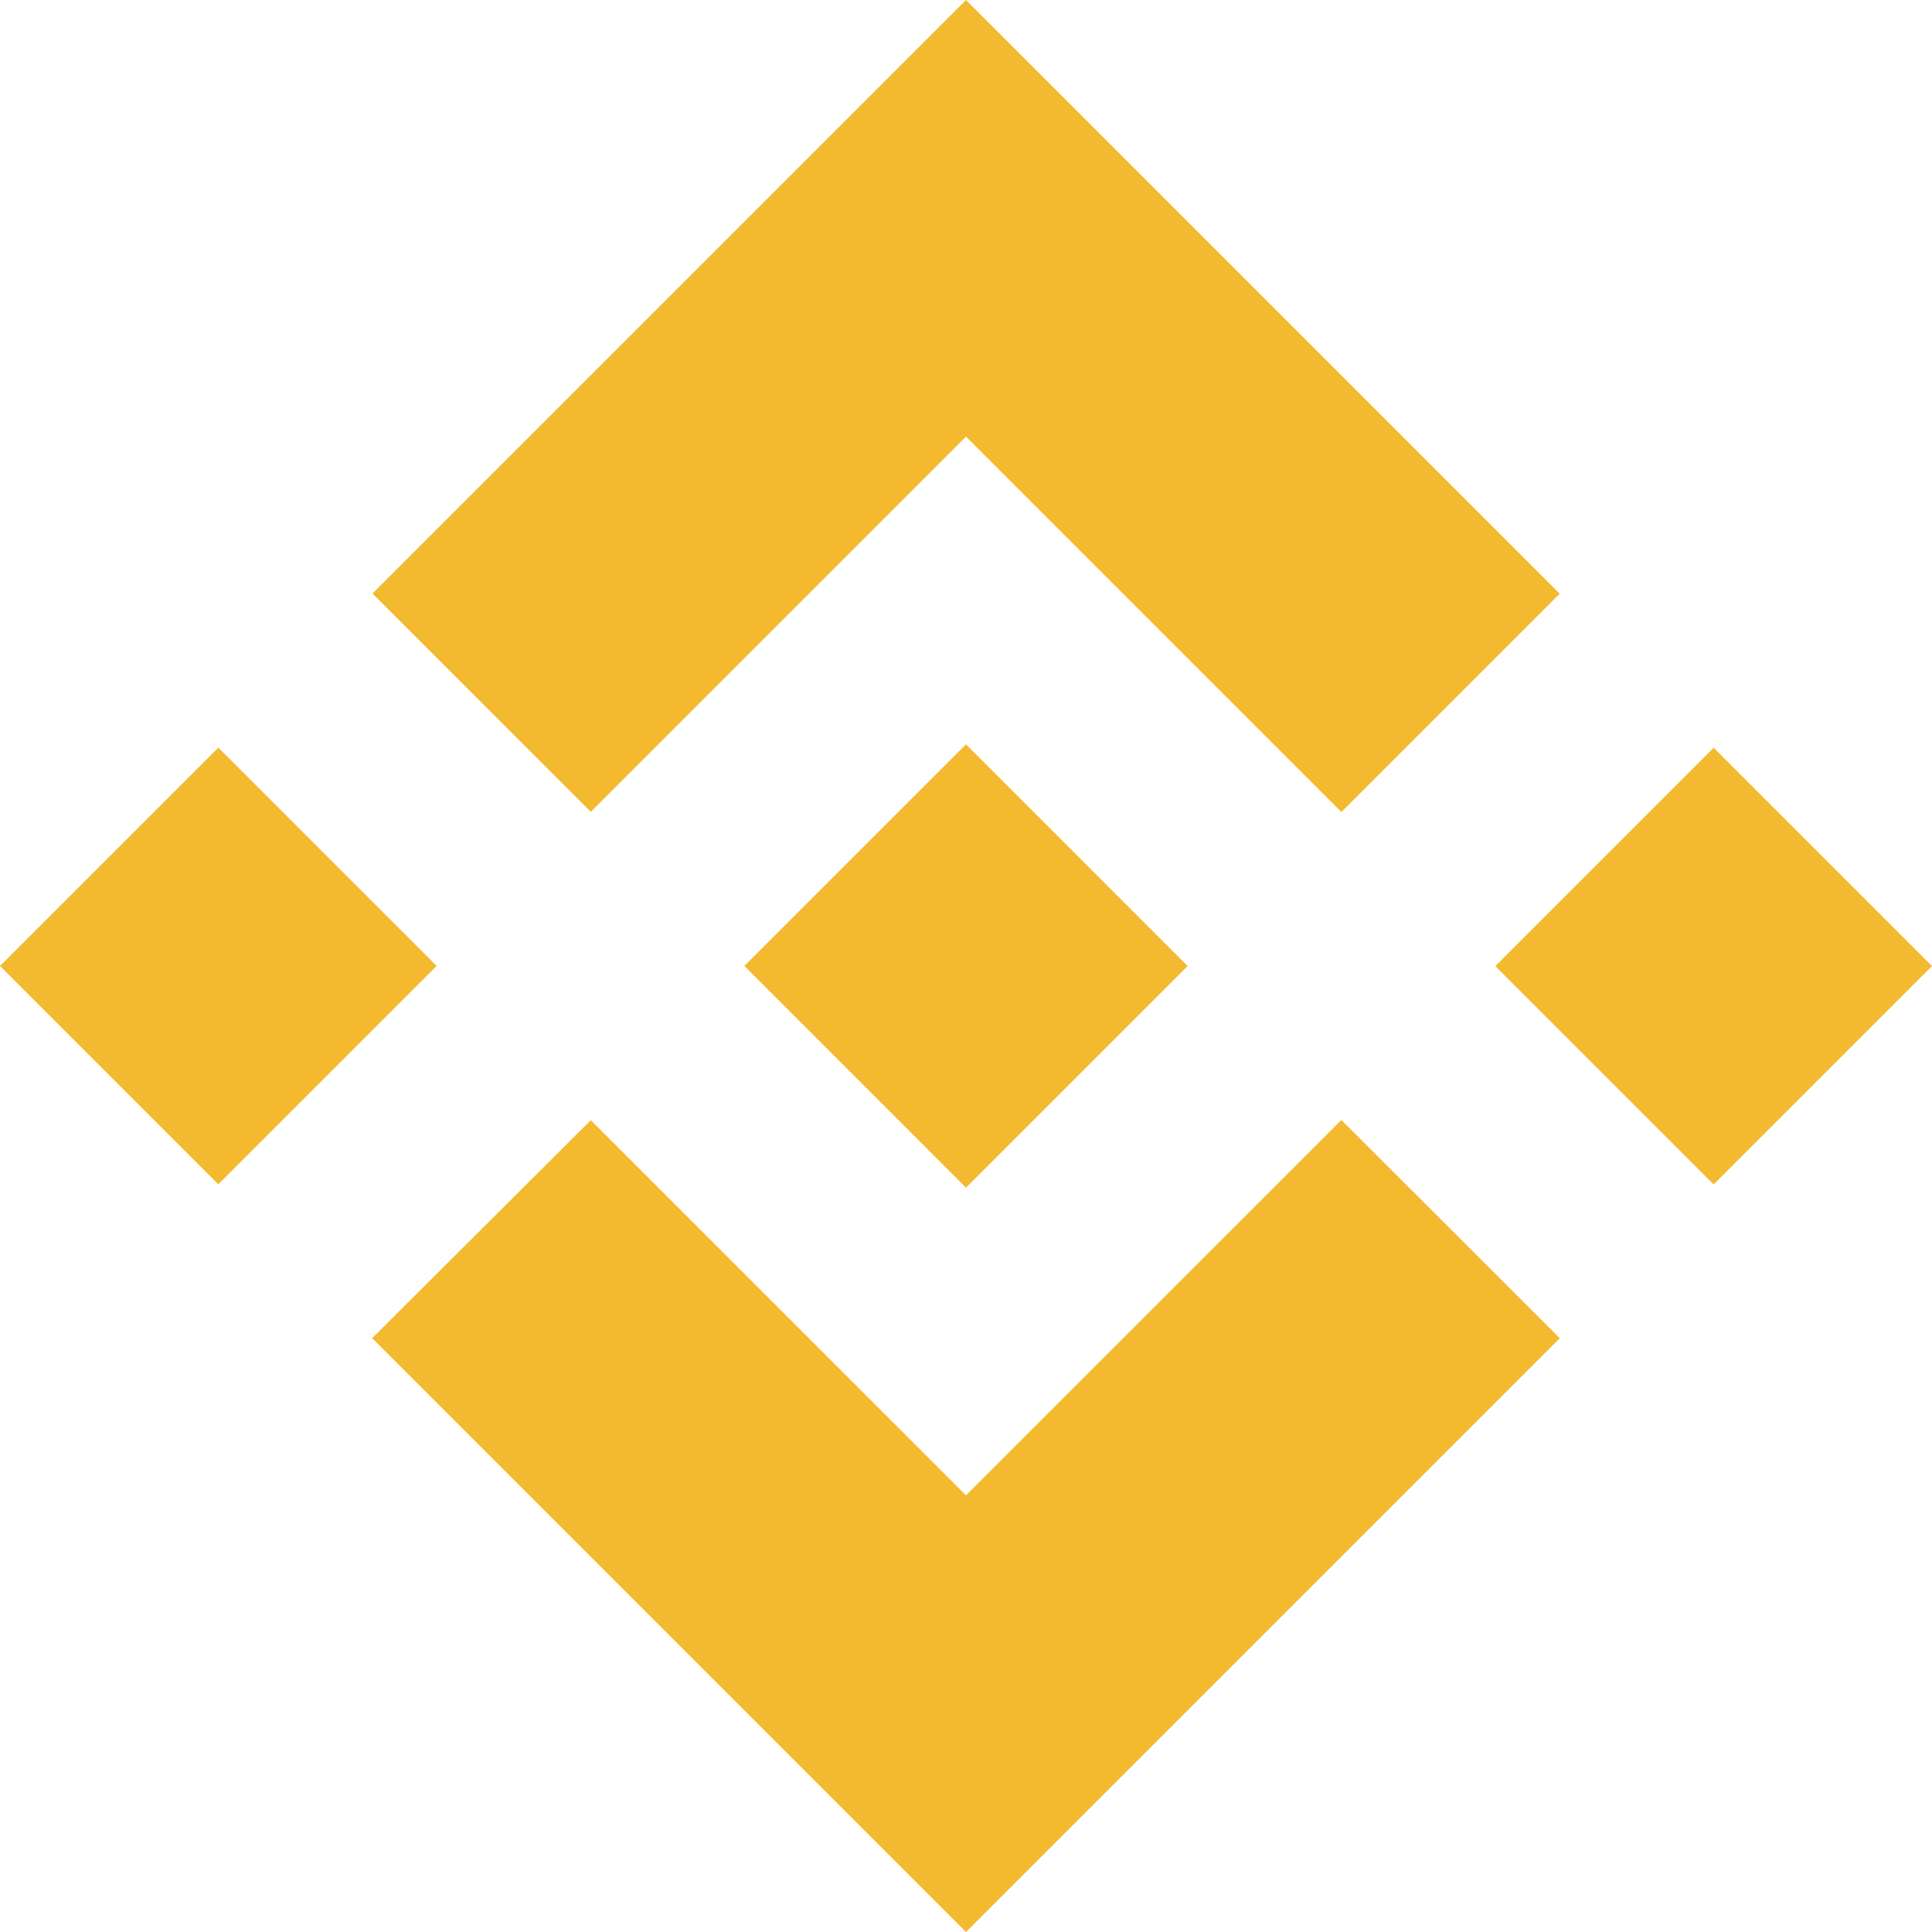
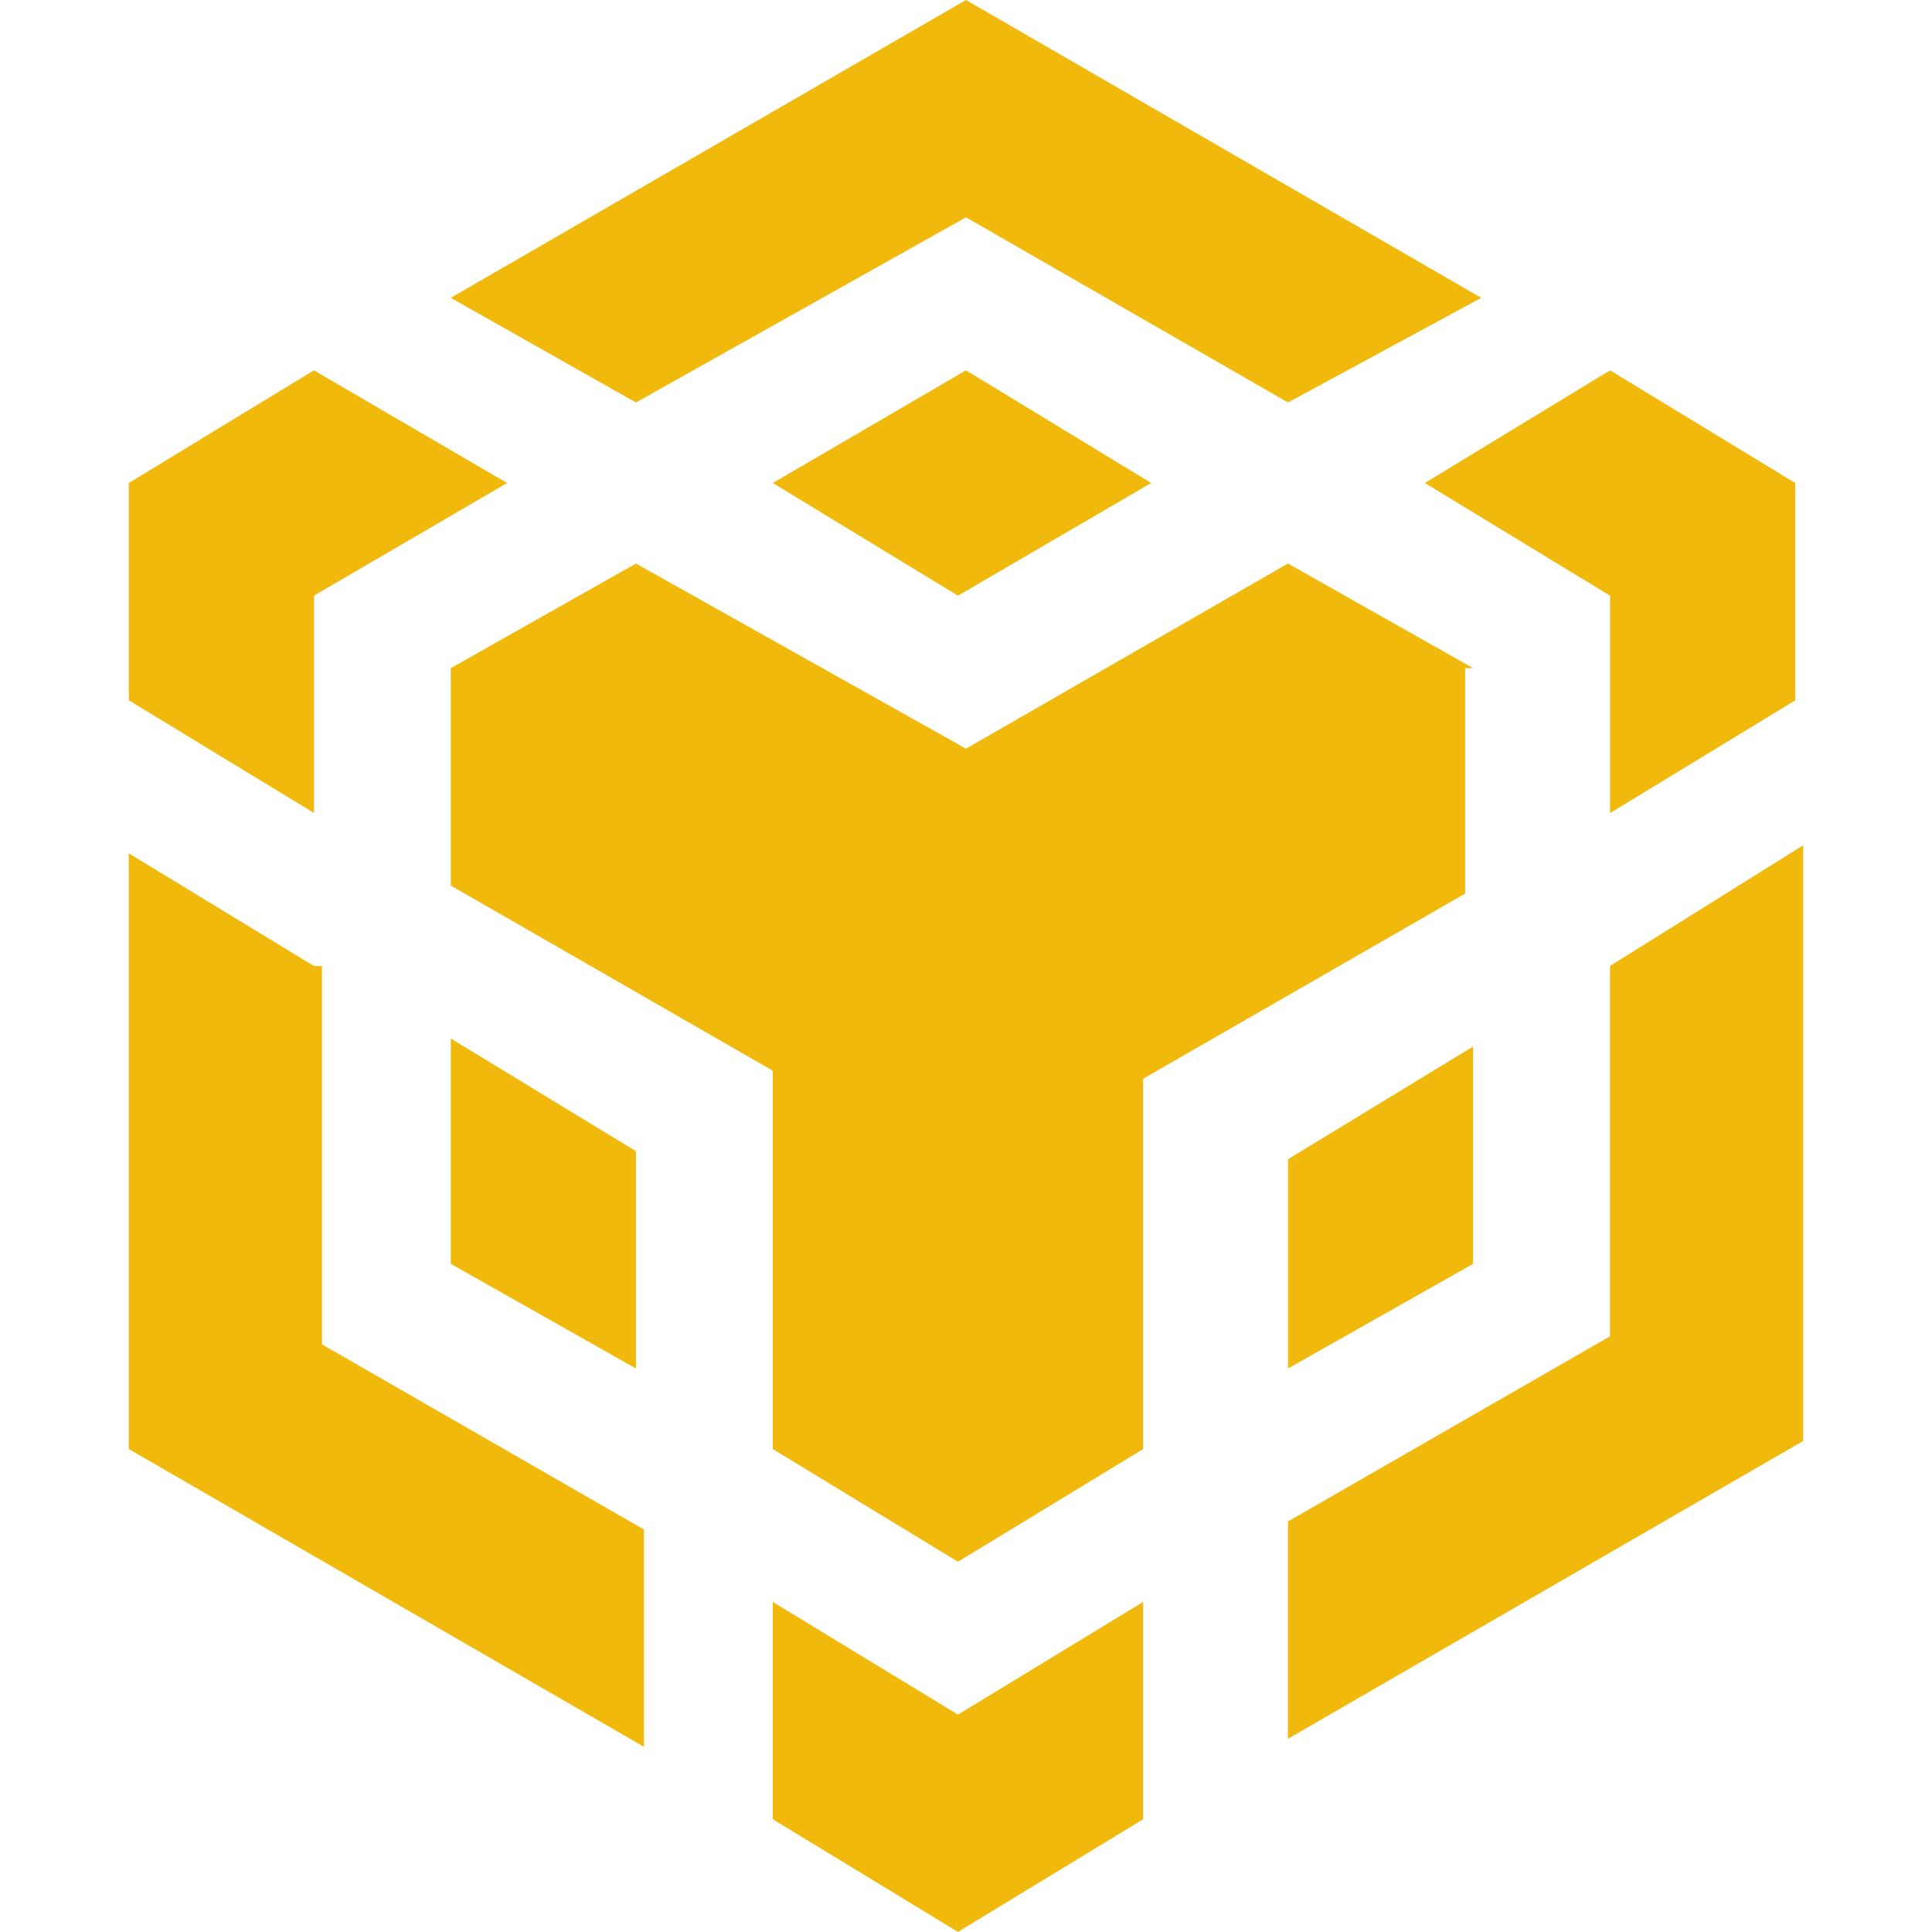
- <svg xmlns="http://www.w3.org/2000/svg" viewBox="0 0 2500.01 2500">
-   <defs>
-     <style>.cls-1{fill:#f3ba2f;}</style>
-   </defs>
-   <g id="Layer_2" data-name="Layer 2">
-     <g id="Layer_1-2" data-name="Layer 1">
-       <path class="cls-1" d="M764.48,1050.52,1250,565l485.75,485.73,282.5-282.5L1250,0,482,768l282.49,282.5M0,1250,282.51,967.45,565,1249.94,282.49,1532.45Zm764.48,199.51L1250,1935l485.74-485.72,282.65,282.35-.14.15L1250,2500,482,1732l-.4-.4,282.91-282.12M1935,1250.12l282.51-282.51L2500,1250.1,2217.5,1532.61Z" />
-       <path class="cls-1" d="M1536.52,1249.85h.12L1250,963.19,1038.13,1175h0l-24.34,24.35-50.2,50.21-.4.39.4.41L1250,1536.81l286.66-286.66.14-.16-.26-.14" />
+ <svg xmlns="http://www.w3.org/2000/svg" version="1.1" id="Layer_1" x="0px" y="0px" viewBox="0 0 2500 2500" style="enable-background:new 0 0 2500 2500;" xml:space="preserve">
+   <style type="text/css">
+ 	.st0{fill:#F0B90B;}
+ 	.st1{fill:none;}
+ </style>
+   <g id="Layer_x0020_1">
+     <g id="_2082423948800">
+       <path class="st0" d="M583.3,385.4L1250,0l666.7,385.4l-250,135.4L1250,281.2L822.9,520.8L583.3,385.4L583.3,385.4z M1906.2,864.6    l-239.6-135.4L1250,968.8L822.9,729.2L583.3,864.6v281.3l416.7,239.6l0,489.6l239.6,145.8l239.6-145.8v-479.2l416.7-239.6V864.6    L1906.2,864.6L1906.2,864.6z M1906.2,1635.4v-281.2L1666.7,1500v270.8L1906.2,1635.4L1906.2,1635.4z M2083.3,1729.2l-416.7,239.6    V2250l666.7-385.4v-770.8l-250,156.2V1729.2z M1843.8,625l239.6,145.8v281.3l239.6-145.8V625l-239.6-145.8L1843.8,625L1843.8,625z     M1000,2072.9v281.2l239.6,145.8l239.6-145.8v-281.2l-239.6,145.8L1000,2072.9L1000,2072.9z M583.3,1635.4l239.6,135.4v-281.2    l-239.6-145.8V1635.4L583.3,1635.4z M1000,625l239.6,145.8l250-145.8L1250,479.2L1000,625z M406.2,770.8l250-145.8l-250-145.8    L166.7,625v281.2l239.6,145.8V770.8z M406.2,1250l-239.6-145.8V1875l666.7,385.4v-281.2l-416.7-239.6l0-489.6H406.2L406.2,1250z" />
+       <rect y="0" class="st1" width="2500" height="2500" />
    </g>
  </g>
</svg>
